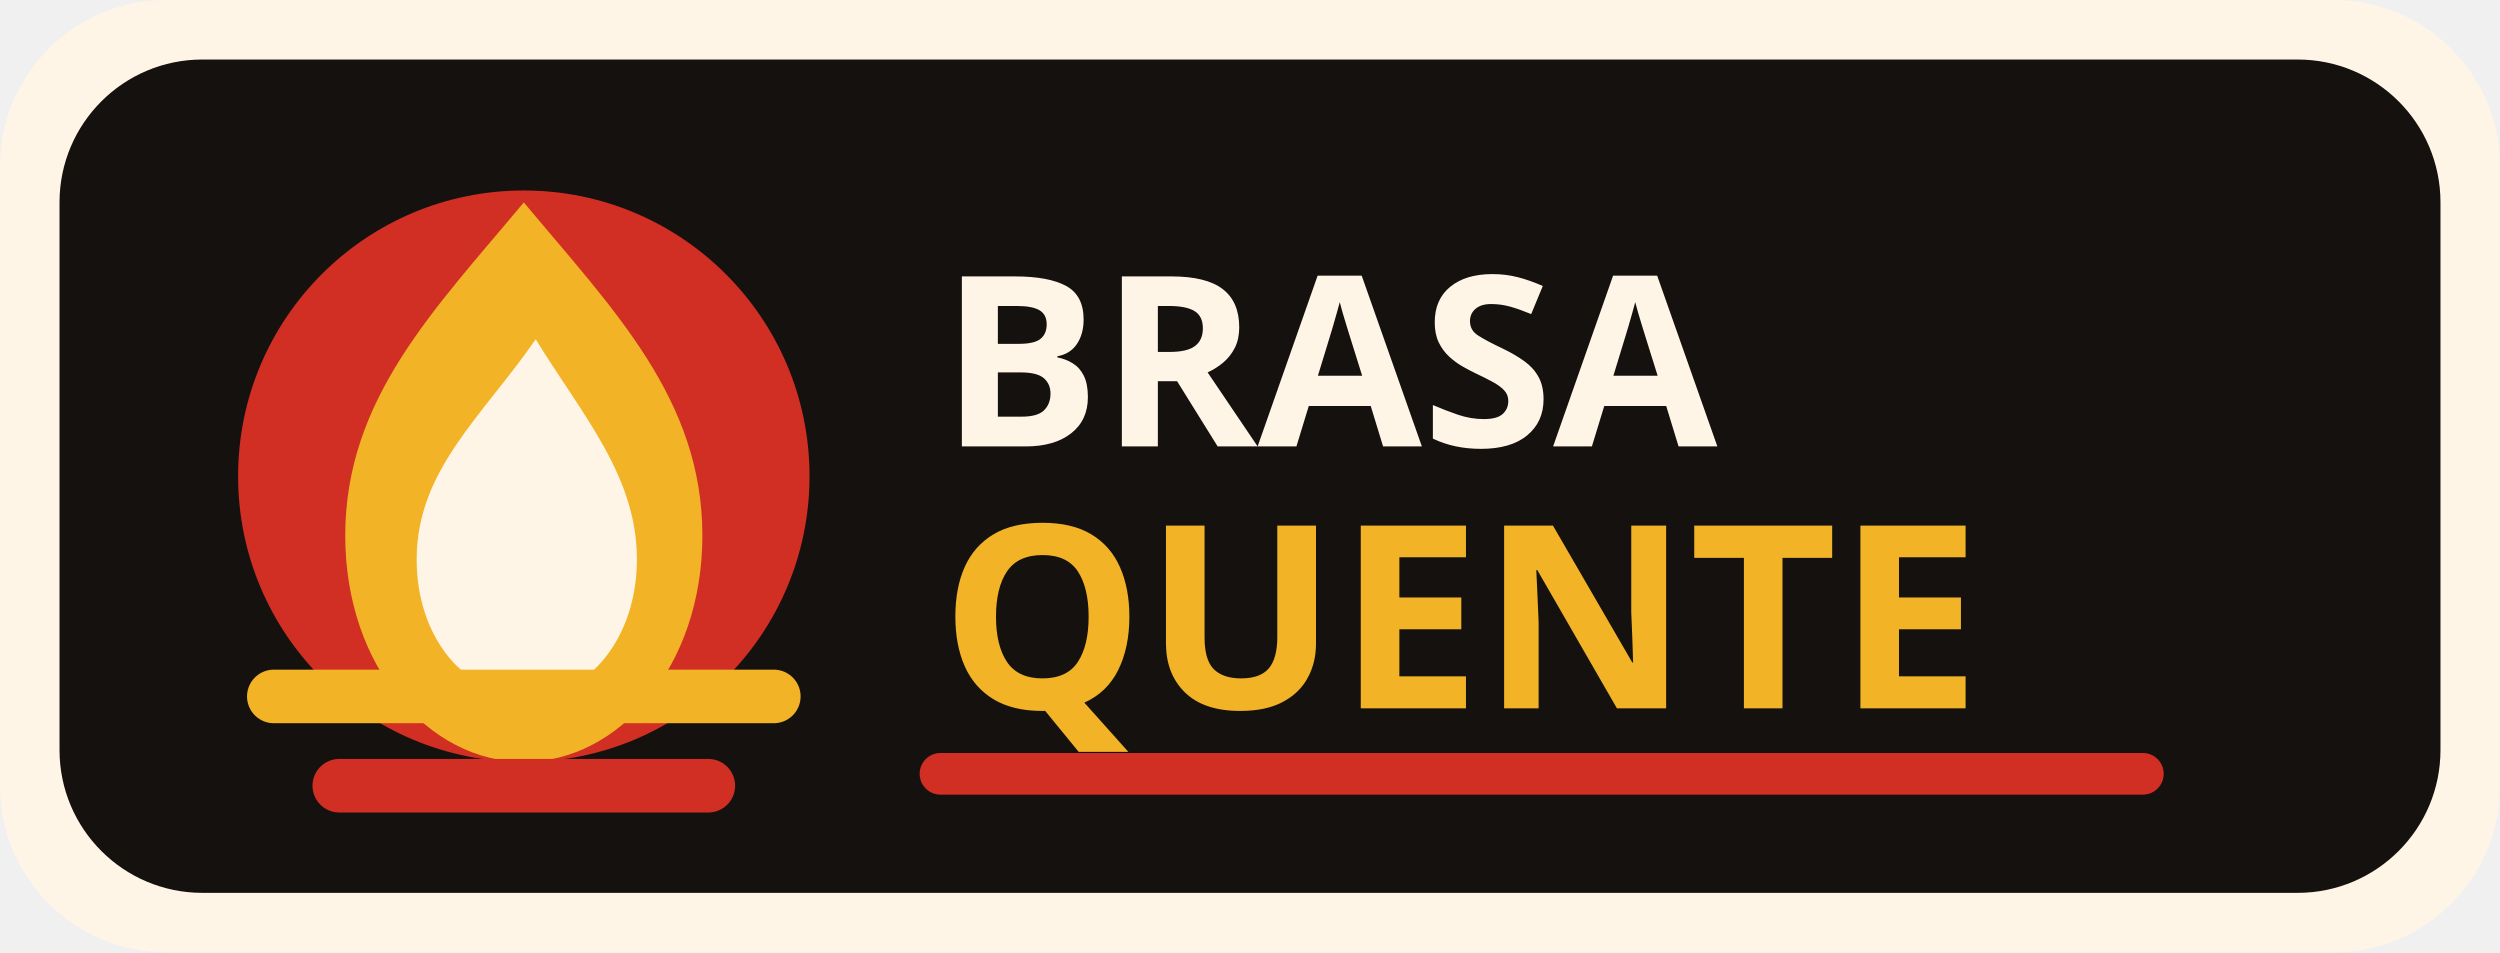
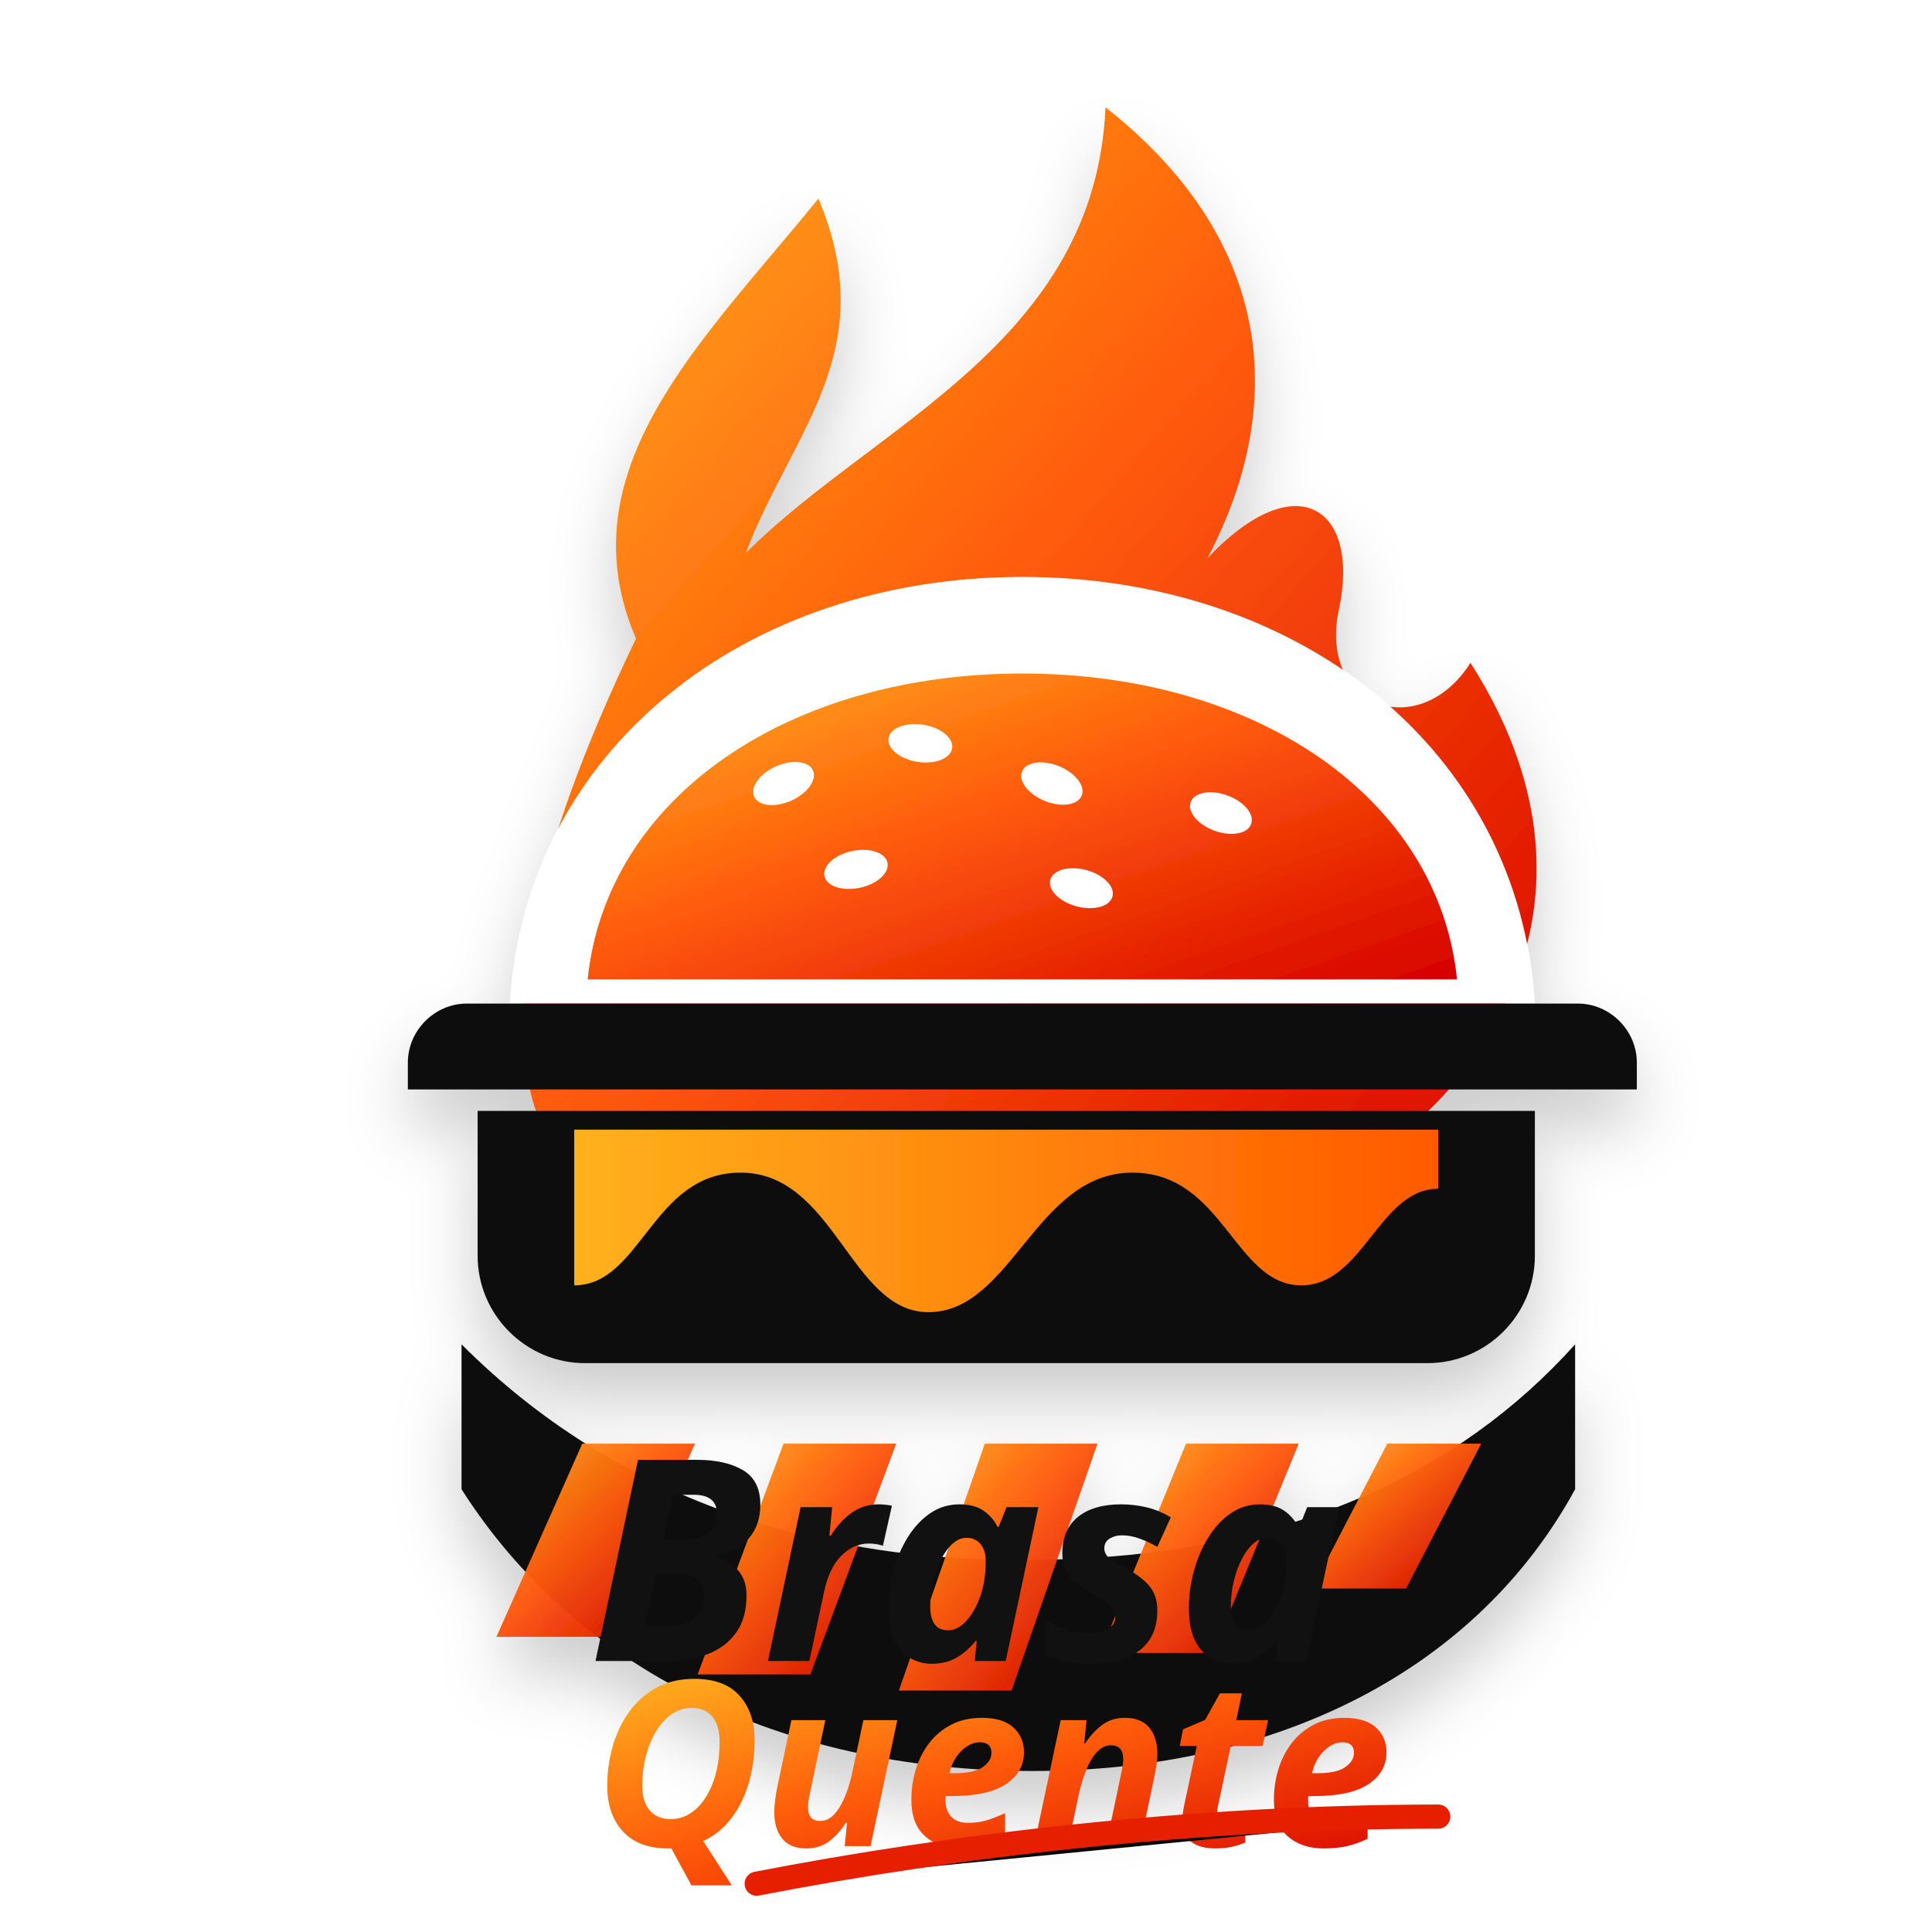
- <svg xmlns="http://www.w3.org/2000/svg" viewBox="0 0 420 160" role="img" aria-labelledby="title desc">
-   <rect width="420" height="160" rx="28" fill="#fff5e7" />
-   <rect x="10" y="10" width="400" height="140" rx="24" fill="#15110f" />
-   <circle cx="88" cy="80" r="48" fill="#d12e24" />
-   <path d="M88 34c15 18 30 33 30 56 0 22-14 38-30 38s-30-16-30-38c0-23 15-38 30-56Z" fill="#f2b326" />
-   <path d="M90 57c8 13 17 23 17 37 0 13-8 23-18 23-11 0-19-10-19-23 0-15 11-24 20-37Z" fill="#fff5e7" />
-   <path d="M46 117h84" stroke="#f2b326" stroke-width="9" stroke-linecap="round" />
-   <path d="M57 132h62" stroke="#d12e24" stroke-width="9" stroke-linecap="round" />
-   <text x="158" y="75" fill="#fff5e7" font-family="Arial Black, Impact, sans-serif" font-size="40" font-weight="900">BRASA</text>
-   <text x="158" y="119" fill="#f2b326" font-family="Arial Black, Impact, sans-serif" font-size="43" font-weight="900">QUENTE</text>
-   <path d="M158 130h202" stroke="#d12e24" stroke-width="7" stroke-linecap="round" />
+ <svg xmlns="http://www.w3.org/2000/svg" viewBox="0 0 720 720" role="img" aria-labelledby="title desc">
+   <defs>
+     <linearGradient id="fire" x1="0" x2="1" y1="0" y2="1">
+       <stop offset="0" stop-color="#ffb21f" />
+       <stop offset="0.45" stop-color="#ff5b0a" />
+       <stop offset="1" stop-color="#d60000" />
+     </linearGradient>
+     <linearGradient id="cheese" x1="0" x2="1">
+       <stop offset="0" stop-color="#ffb11c" />
+       <stop offset="1" stop-color="#ff5a00" />
+     </linearGradient>
+     <filter id="softShadow" x="-20%" y="-20%" width="140%" height="140%">
+       <feDropShadow dx="0" dy="14" stdDeviation="12" flood-color="#000" flood-opacity="0.2" />
+     </filter>
+   </defs>
+   <rect width="720" height="720" fill="#fff" />
+   <g filter="url(#softShadow)">
+     <path d="M237 238c-27-63 25-111 68-164 24 57-10 87-27 132 48-48 130-78 134-166 61 48 69 109 38 168 33-35 57-19 49 19-8 37 30 50 49 20 32 50 33 101 2 146-34 50-98 72-184 72H291c-95 0-132-65-54-227Z" fill="url(#fire)" />
+     <path d="M190 374c6-95 88-159 191-159s185 64 191 159H190Z" fill="#fff" />
+     <path d="M219 365c7-68 75-114 162-114s155 46 162 114H219Z" fill="url(#fire)" />
+     <g fill="#fff">
+       <ellipse cx="292" cy="292" rx="12" ry="7" transform="rotate(-24 292 292)" />
+       <ellipse cx="343" cy="277" rx="12" ry="7" transform="rotate(9 343 277)" />
+       <ellipse cx="392" cy="292" rx="12" ry="7" transform="rotate(22 392 292)" />
+       <ellipse cx="455" cy="303" rx="12" ry="7" transform="rotate(20 455 303)" />
+       <ellipse cx="319" cy="324" rx="12" ry="7" transform="rotate(-12 319 324)" />
+       <ellipse cx="403" cy="331" rx="12" ry="7" transform="rotate(15 403 331)" />
+     </g>
+     <path d="M174 374h414c12 0 22 10 22 22v10H152v-10c0-12 10-22 22-22Z" fill="#111" />
+     <path d="M178 414h394v54c0 22-18 40-40 40H218c-22 0-40-18-40-40v-54Z" fill="#111" />
+     <path d="M214 421h322v22c-22 0-28 36-51 36-25 0-29-42-63-42-36 0-45 52-76 52-29 0-35-52-70-52-33 0-37 42-62 42v-58Z" fill="url(#cheese)" />
+     <path d="M172 501c56 56 132 84 226 80 82-3 145-31 189-80v54c-36 66-109 105-202 105-95 0-171-39-213-105v-54Z" fill="#111" />
+     <g fill="url(#fire)" opacity="0.96">
+       <path d="M217 538h42l-32 72h-42z" />
+       <path d="M292 538h42l-32 86h-42z" />
+       <path d="M367 538h42l-32 92h-42z" />
+       <path d="M442 538h42l-32 78h-42z" />
+       <path d="M517 538h35l-28 54h-35z" />
+     </g>
+   </g>
+   <text x="360" y="619" text-anchor="middle" fill="#111" font-family="Arial Black, Impact, sans-serif" font-size="105" font-style="italic" font-weight="900">Brasa</text>
+   <text x="370" y="688" text-anchor="middle" fill="url(#fire)" font-family="Arial Black, Impact, sans-serif" font-size="86" font-style="italic" font-weight="900">Quente</text>
+   <path d="M282 702c72-14 163-25 254-25" stroke="#e51f00" stroke-width="9" stroke-linecap="round" />
</svg>
